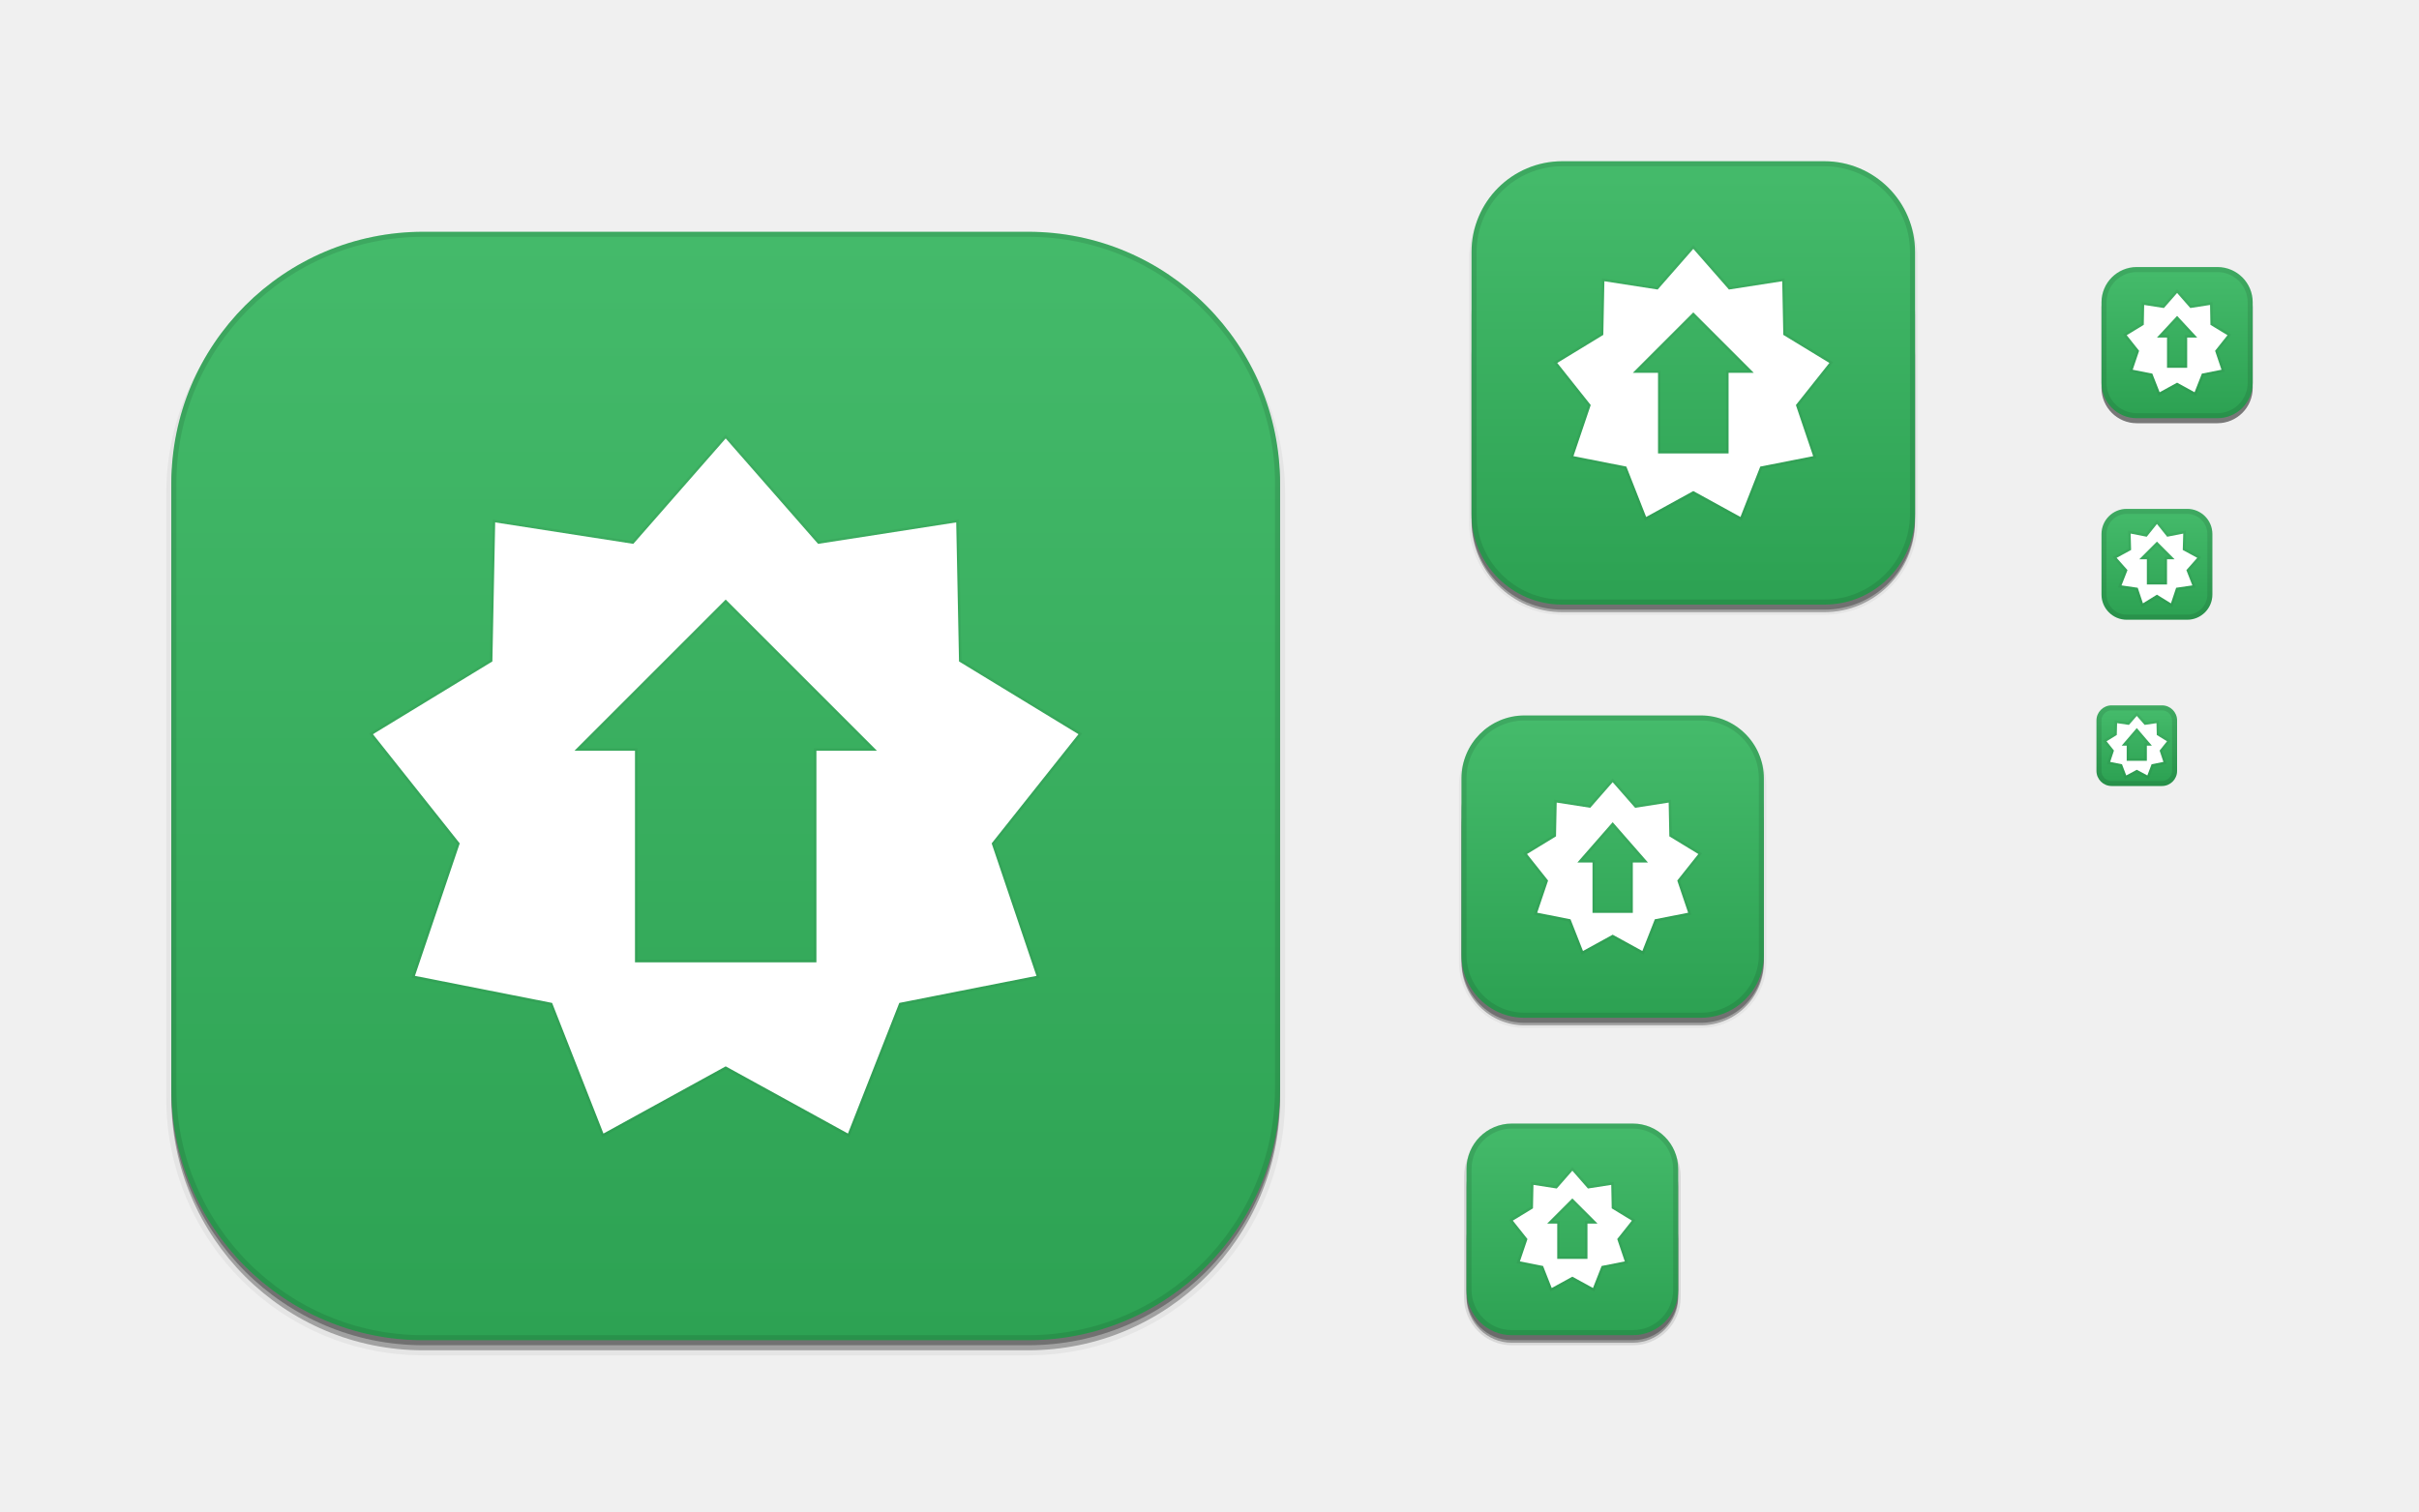
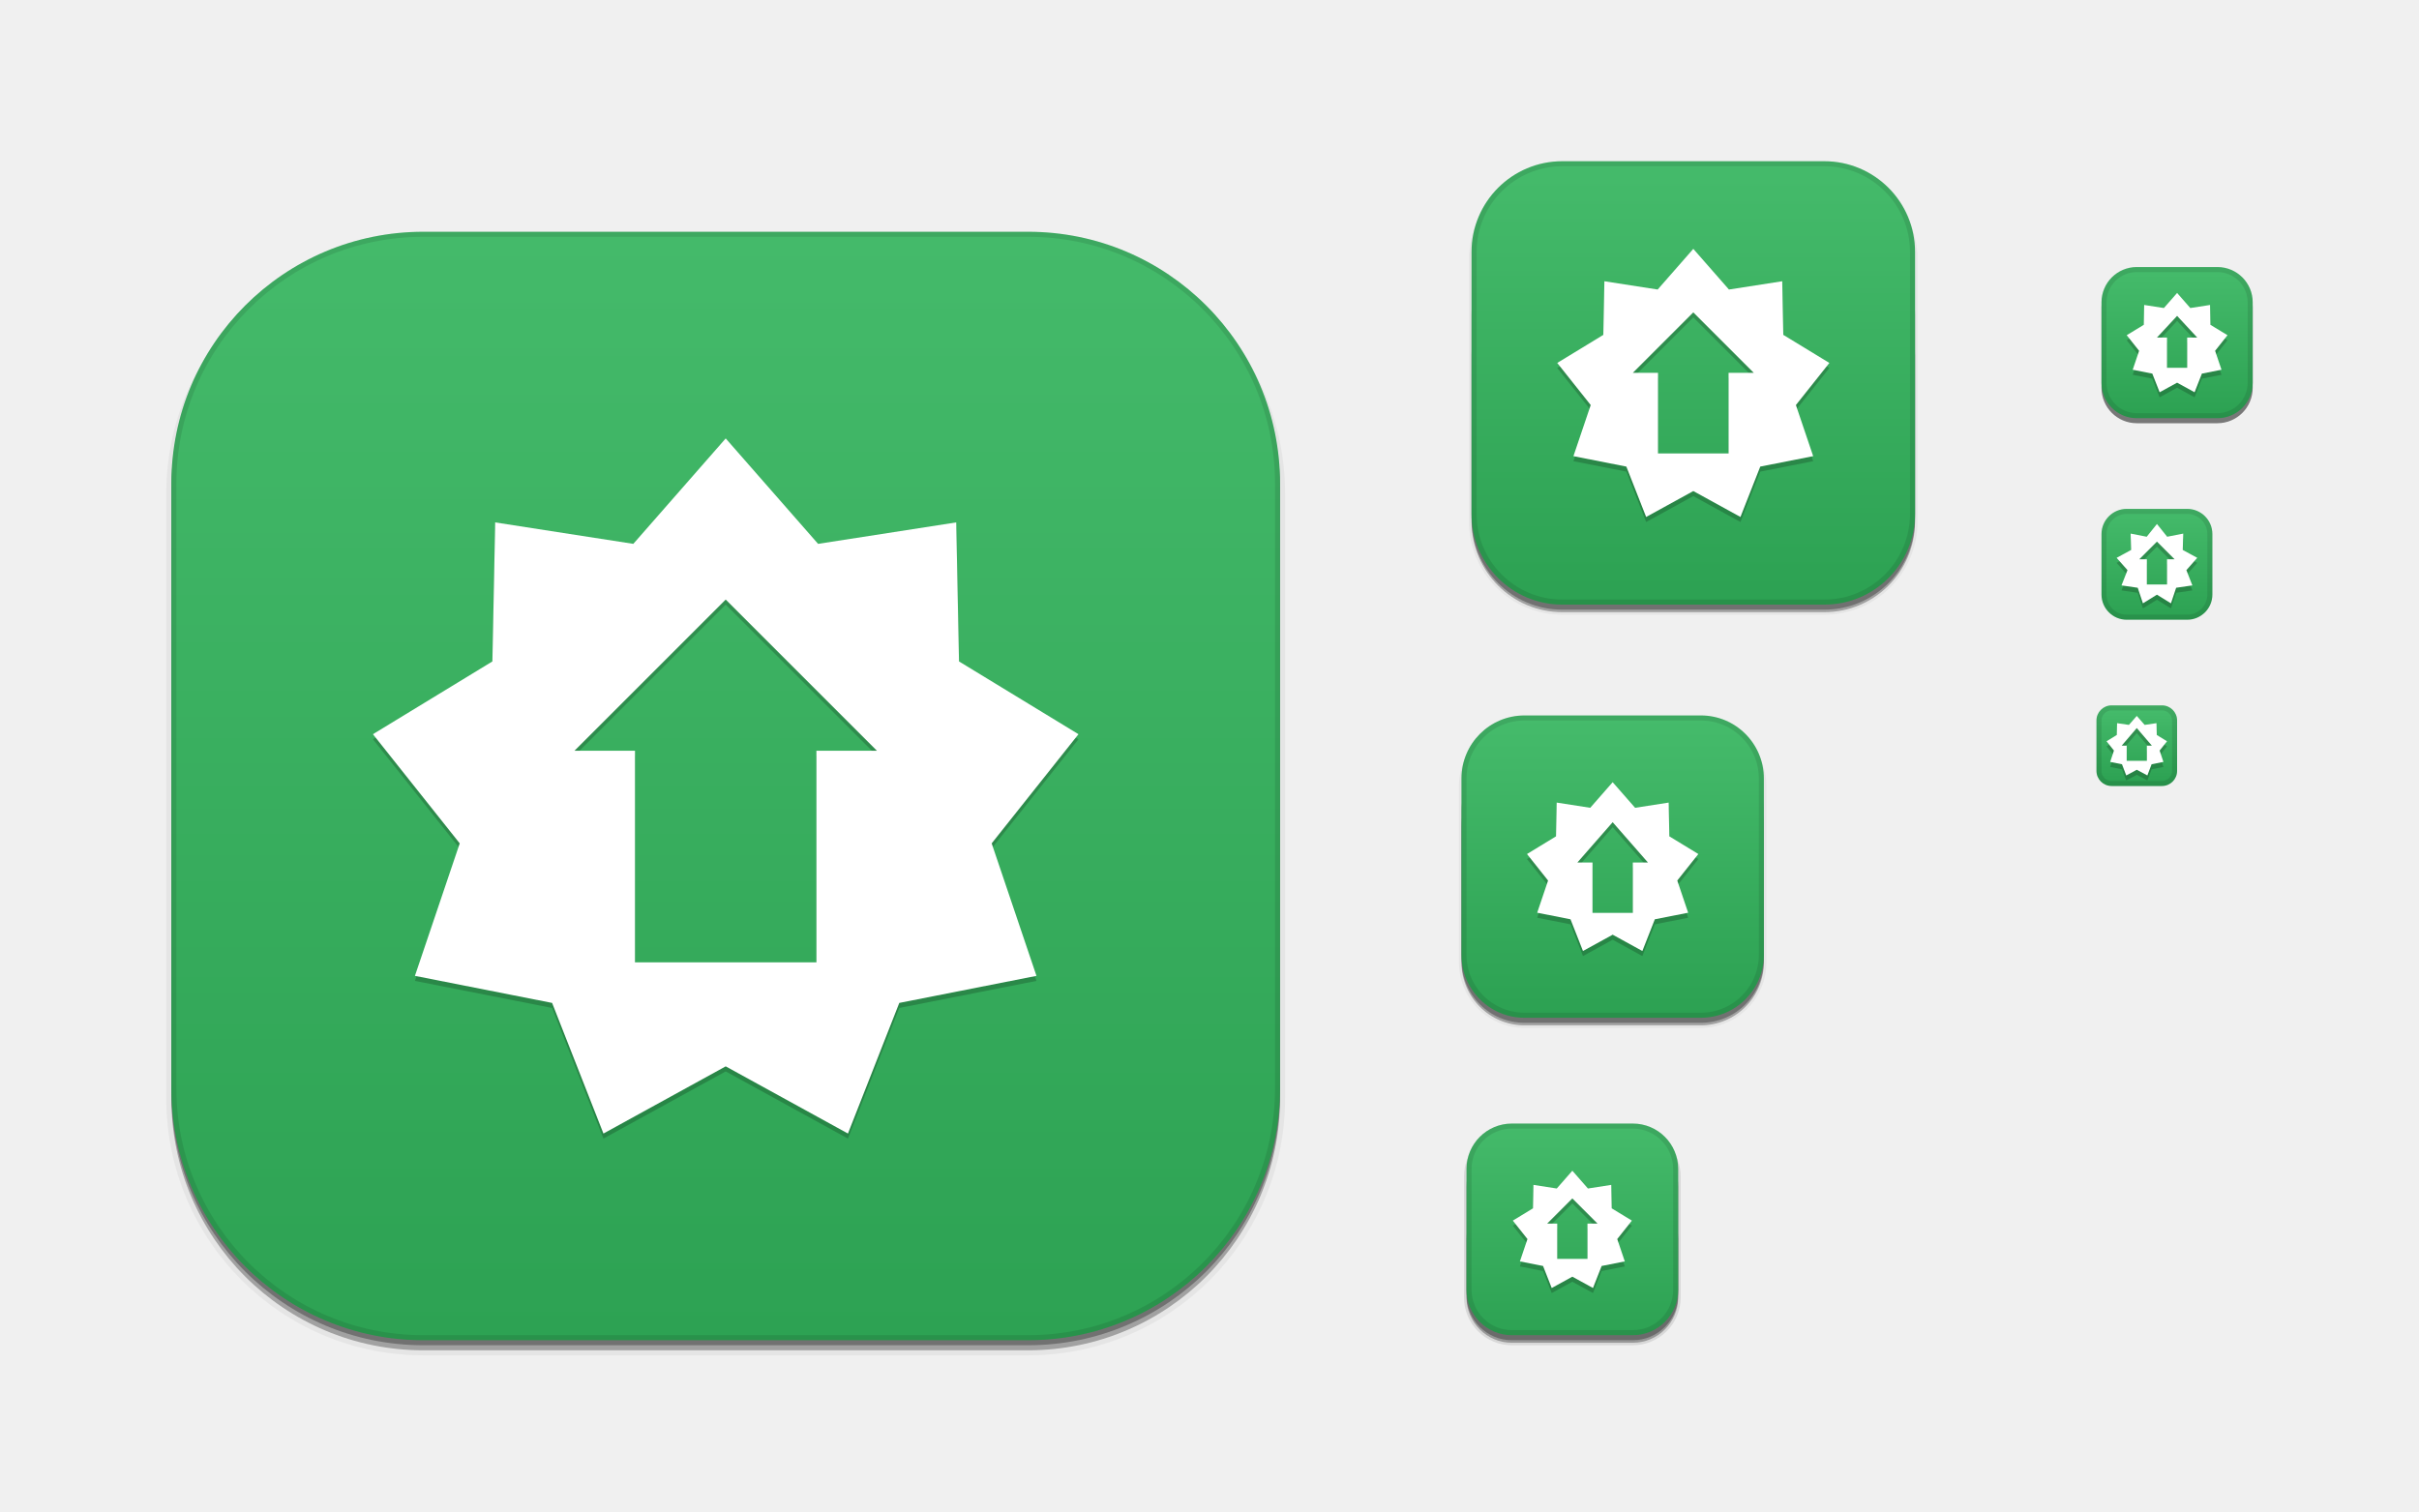
<svg xmlns="http://www.w3.org/2000/svg" xmlns:xlink="http://www.w3.org/1999/xlink" width="480" height="300" id="svg11300" version="1.0" style="display:inline;enable-background:new">
  <defs id="defs3">
    <linearGradient id="outerBackgroundGradient">
      <stop style="stop-color:#2ba051;stop-opacity:1;" offset="0" id="stop3864-8-6" />
      <stop style="stop-color:#46bc6c;stop-opacity:1;" offset="1" id="stop3866-9-1" />
    </linearGradient>
    <linearGradient xlink:href="#outerBackgroundGradient" id="linearGradient4097" gradientUnits="userSpaceOnUse" x1="264" y1="280" x2="264" y2="40" gradientTransform="matrix(0.06666667,0,0,0.06666667,414.4,137.3333)" />
    <linearGradient xlink:href="#outerBackgroundGradient" id="linearGradient4101" gradientUnits="userSpaceOnUse" gradientTransform="matrix(0.0875,0,0,0.0875,414.9,97.5)" x1="286.857" y1="302.857" x2="286.857" y2="28.571" />
    <linearGradient xlink:href="#outerBackgroundGradient" id="linearGradient4153" gradientUnits="userSpaceOnUse" gradientTransform="matrix(0.1193182,0,0,0.1193182,414.1364,48.22727)" x1="283.81" y1="299.81" x2="283.81" y2="31.619" />
    <linearGradient xlink:href="#outerBackgroundGradient" id="linearGradient4869" gradientUnits="userSpaceOnUse" gradientTransform="matrix(0.175,0,0,-0.175,286.8,-216)" x1="281.143" y1="297.143" x2="281.143" y2="22.857" />
    <clipPath clipPathUnits="userSpaceOnUse" id="clipPath4891">
      <rect ry="9" y="223" x="307" height="42" width="42" id="rect4893" style="color:#bebebe;fill:url(#linearGradient4895);fill-opacity:1;fill-rule:nonzero;stroke:none;stroke-width:0;marker:none;visibility:visible;display:inline;overflow:visible;enable-background:accumulate" transform="matrix(0,1,-1,0,0,0)" />
    </clipPath>
    <linearGradient xlink:href="#outerBackgroundGradient" id="linearGradient4895" gradientUnits="userSpaceOnUse" gradientTransform="matrix(0.175,0,0,0.175,302.8,216)" x1="144" y1="280" x2="144" y2="40" />
    <clipPath clipPathUnits="userSpaceOnUse" id="clipPath4044">
      <rect ry="4" y="85" x="433" height="22" width="22" id="rect4046" style="color:#bebebe;fill:url(#linearGradient4048);fill-opacity:1;fill-rule:nonzero;stroke:none;stroke-width:0;marker:none;visibility:visible;display:inline;overflow:visible;enable-background:accumulate" />
    </clipPath>
    <linearGradient xlink:href="#outerBackgroundGradient" id="linearGradient4048" gradientUnits="userSpaceOnUse" gradientTransform="matrix(0.0875,0,0,0.0875,430.9,81.5)" x1="149.714" y1="291.429" x2="149.714" y2="40" />
    <clipPath clipPathUnits="userSpaceOnUse" id="clipPath4089">
      <rect style="color:#bebebe;fill:url(#linearGradient4093);fill-opacity:1;fill-rule:nonzero;stroke:none;stroke-width:0;marker:none;visibility:visible;display:inline;overflow:visible;enable-background:accumulate" id="rect4091" width="30" height="30" x="433" y="37" ry="6" />
    </clipPath>
    <linearGradient xlink:href="#outerBackgroundGradient" id="linearGradient4093" gradientUnits="userSpaceOnUse" gradientTransform="matrix(0.1193182,0,0,0.1193182,430.1364,32.22727)" x1="149.714" y1="291.429" x2="149.714" y2="40" />
    <clipPath clipPathUnits="userSpaceOnUse" id="clipPath3855">
      <rect style="color:#bebebe;fill:url(#linearGradient3859);fill-opacity:1;fill-rule:nonzero;stroke:none;stroke-width:0;marker:none;visibility:visible;display:inline;overflow:visible;enable-background:accumulate" id="rect3857" width="16" height="16" x="304" y="212" ry="3" transform="matrix(0,1,-1,0,0,0)" />
    </clipPath>
    <linearGradient xlink:href="#outerBackgroundGradient" id="linearGradient3859" gradientUnits="userSpaceOnUse" gradientTransform="matrix(0.06666667,0,0,0.06666667,302.4,209.3333)" x1="144" y1="280" x2="144" y2="40" />
    <clipPath clipPathUnits="userSpaceOnUse" id="clipPath3862">
      <rect ry="50" y="46" x="34" height="220" width="220" id="rect3864" style="color:#bebebe;fill:url(#linearGradient3866);fill-opacity:1;fill-rule:nonzero;stroke:none;stroke-width:0;marker:none;visibility:visible;display:inline;overflow:visible;enable-background:accumulate" />
    </clipPath>
    <linearGradient xlink:href="#outerBackgroundGradient" id="linearGradient3866" gradientUnits="userSpaceOnUse" gradientTransform="translate(0,-4)" x1="144" y1="280" x2="144" y2="40" />
    <linearGradient xlink:href="#outerBackgroundGradient" id="linearGradient3876" gradientUnits="userSpaceOnUse" gradientTransform="translate(0,-4)" x1="272" y1="288" x2="272" y2="32" />
    <clipPath clipPathUnits="userSpaceOnUse" id="clipPath4187">
      <rect ry="12.5" y="142" x="290" height="60" width="60" id="rect4189" style="color:#bebebe;fill:url(#linearGradient4191);fill-opacity:1;fill-rule:nonzero;stroke:none;stroke-width:0;marker:none;visibility:visible;display:inline;overflow:visible;enable-background:accumulate" />
    </clipPath>
    <linearGradient xlink:href="#outerBackgroundGradient" id="linearGradient4191" gradientUnits="userSpaceOnUse" x1="352" y1="204" x2="352" y2="140" />
    <linearGradient xlink:href="#outerBackgroundGradient" id="linearGradient4197" gradientUnits="userSpaceOnUse" x1="384" y1="124" x2="384" y2="28" />
    <linearGradient xlink:href="#outerBackgroundGradient" id="linearGradient4199" gradientUnits="userSpaceOnUse" x1="352" y1="204" x2="352" y2="140" />
    <clipPath clipPathUnits="userSpaceOnUse" id="clipPath4346">
      <rect style="color:#bebebe;fill:url(#linearGradient4350);fill-opacity:1;fill-rule:nonzero;stroke:none;stroke-width:0;marker:none;visibility:visible;display:inline;overflow:visible;enable-background:accumulate" id="rect4348" width="88" height="88" x="292" y="32" ry="18" />
    </clipPath>
    <linearGradient xlink:href="#outerBackgroundGradient" id="linearGradient4350" gradientUnits="userSpaceOnUse" x1="384" y1="124" x2="384" y2="28" />
    <clipPath clipPathUnits="userSpaceOnUse" id="clipPath3871">
      <rect ry="5" y="101" x="417" height="22" width="22" id="rect3873" style="color:#bebebe;fill:url(#linearGradient3875);fill-opacity:1;fill-rule:nonzero;stroke:none;stroke-width:0;marker:none;visibility:visible;display:inline;overflow:visible;enable-background:accumulate" />
    </clipPath>
    <linearGradient xlink:href="#outerBackgroundGradient" id="linearGradient3875" gradientUnits="userSpaceOnUse" gradientTransform="matrix(0.0875,0,0,0.0875,414.9,97.5)" x1="286.857" y1="302.857" x2="286.857" y2="28.571" />
    <clipPath clipPathUnits="userSpaceOnUse" id="clipPath3881">
      <rect style="color:#bebebe;fill:url(#linearGradient3885);fill-opacity:1;fill-rule:nonzero;stroke:none;stroke-width:0;marker:none;visibility:visible;display:inline;overflow:visible;enable-background:accumulate" id="rect3883" width="30" height="30" x="417" y="53" ry="7" />
    </clipPath>
    <linearGradient xlink:href="#outerBackgroundGradient" id="linearGradient3885" gradientUnits="userSpaceOnUse" gradientTransform="matrix(0.1193182,0,0,0.1193182,414.1364,48.22727)" x1="283.81" y1="299.81" x2="283.81" y2="31.619" />
  </defs>
  <g style="display:inline" id="layer1">
    <g style="display:none" id="layer7">
      <text y="19.745" xml:space="preserve" x="15.007" style="font-size:18px;font-style:normal;font-variant:normal;font-weight:normal;font-stretch:normal;fill:#000000;fill-opacity:1;stroke:none;display:inline;enable-background:new;font-family:DejaVu Sans;-inkscape-font-specification:DejaVu Sans" id="context">
        <tspan style="font-style:normal;font-variant:normal;font-weight:normal;font-stretch:normal;font-family:DejaVu Sans;-inkscape-font-specification:DejaVu Sans" y="19.745" x="15.007" id="tspan3933">apps</tspan>
      </text>
      <text y="19.745" xml:space="preserve" x="122.488" style="font-size:18px;font-style:normal;font-variant:normal;font-weight:bold;font-stretch:normal;text-align:start;line-height:125%;writing-mode:lr-tb;text-anchor:start;fill:#000000;fill-opacity:1;stroke:none;display:inline;enable-background:new;font-family:DejaVu Sans;-inkscape-font-specification:DejaVu Sans Bold" id="icon-name">
        <tspan style="font-size:18px;font-style:normal;font-variant:normal;font-weight:bold;font-stretch:normal;font-family:DejaVu Sans;-inkscape-font-specification:DejaVu Sans Bold" y="19.745" x="122.488" id="tspan3937">system-software-update</tspan>
      </text>
      <rect style="fill:#eeeeec;fill-opacity:1;fill-rule:nonzero;stroke:none;stroke-width:2;marker:none;visibility:visible;display:inline;overflow:visible;enable-background:accumulate" id="rect16x16" width="16" height="16" x="416" y="140" />
      <rect style="fill:#d4d4d4;fill-opacity:1;fill-rule:nonzero;stroke:none;stroke-width:2;marker:none;visibility:visible;display:inline;overflow:visible;enable-background:accumulate" id="rect24x24" width="24" height="24" x="416" y="100" />
      <rect style="fill:#eeeeec;fill-opacity:1;fill-rule:nonzero;stroke:none;stroke-width:2;marker:none;visibility:visible;display:inline;overflow:visible;enable-background:accumulate" id="rect32x32" width="32" height="32" x="416" y="52" />
      <rect y="101" x="417" height="22" width="22" id="rect22x22" style="fill:#eeeeec;fill-opacity:1;fill-rule:nonzero;stroke:none;stroke-width:2;marker:none;visibility:visible;display:inline;overflow:visible;enable-background:accumulate" />
      <rect y="220" x="288" height="48" width="48" id="rect48x48" style="fill:#eeeeec;fill-opacity:1;fill-rule:nonzero;stroke:none;stroke-width:2;marker:none;visibility:visible;display:inline;overflow:visible;enable-background:accumulate" />
      <rect style="fill:#eeeeec;fill-opacity:1;fill-rule:nonzero;stroke:none;stroke-width:2;marker:none;visibility:visible;display:inline;overflow:visible;enable-background:accumulate" id="rect256x256" width="256" height="256" x="16" y="28" />
      <rect style="fill:#eeeeec;fill-opacity:1;fill-rule:nonzero;stroke:none;stroke-width:2;marker:none;visibility:visible;display:inline;overflow:visible;enable-background:accumulate" id="rect64x64" width="64" height="64" x="288" y="140" />
      <rect style="fill:#eeeeec;fill-opacity:1;fill-rule:nonzero;stroke:none;stroke-width:2;marker:none;visibility:visible;display:inline;overflow:visible;enable-background:accumulate" id="rect96x96" width="96" height="96" x="288" y="28" />
    </g>
    <g id="layer4" style="display:inline">
      <rect style="opacity:0.1;color:#bebebe;fill:#000000;fill-opacity:1;stroke:#000000;stroke-width:1;stroke-miterlimit:4;stroke-opacity:1;stroke-dasharray:none;marker:none;visibility:visible;display:inline;overflow:visible;enable-background:accumulate" id="rect4156" width="42" height="42" x="-266.5" y="291" ry="9" transform="matrix(0,-1,1,0,0,0)" />
      <rect transform="matrix(0,-1,1,0,0,0)" ry="9" y="291" x="-266.5" height="42" width="40" id="rect4183" style="opacity:0.3;color:#bebebe;fill:#000000;fill-opacity:1;stroke:none;stroke-width:1;marker:none;visibility:visible;display:inline;overflow:visible;enable-background:accumulate" />
      <rect ry="9" y="237" x="291" height="29" width="42" id="rect4144" style="opacity:0.3;color:#bebebe;fill:#000000;fill-opacity:1;fill-rule:nonzero;stroke:none;stroke-width:0;marker:none;visibility:visible;display:inline;overflow:visible;enable-background:accumulate" />
      <rect style="opacity:0.05;color:#bebebe;fill:#000000;fill-opacity:1;fill-rule:nonzero;stroke:#000000;stroke-width:1;stroke-miterlimit:4;stroke-opacity:1;stroke-dasharray:none;marker:none;visibility:visible;display:inline;overflow:visible;enable-background:accumulate" id="rect4340" width="88" height="88" x="292" y="33.5" ry="18" />
      <rect ry="18" y="52.5" x="292" height="69" width="88" id="rect4338" style="opacity:0.3;color:#bebebe;fill:#000000;fill-opacity:1;fill-rule:nonzero;stroke:none;stroke-width:0;marker:none;visibility:visible;display:inline;overflow:visible;enable-background:accumulate" />
      <rect style="opacity:0.3;color:#bebebe;fill:#000000;fill-opacity:1;fill-rule:nonzero;stroke:none;stroke-width:0;marker:none;visibility:visible;display:inline;overflow:visible;enable-background:accumulate" id="rect4335" width="88" height="76.5" x="292" y="44.5" ry="18" />
      <rect style="opacity:0.05;color:#bebebe;fill:#000000;fill-opacity:1;fill-rule:nonzero;stroke:#000000;stroke-width:1;stroke-miterlimit:4;stroke-opacity:1;stroke-dasharray:none;marker:none;visibility:visible;display:inline;overflow:visible;enable-background:accumulate" id="rect4214" width="60" height="60" x="290" y="143.5" ry="12.5" />
      <rect ry="12.5" y="151.5" x="290" height="52" width="60" id="rect4206" style="opacity:0.3;color:#bebebe;fill:#000000;fill-opacity:1;fill-rule:nonzero;stroke:none;stroke-width:0;marker:none;visibility:visible;display:inline;overflow:visible;enable-background:accumulate" />
      <rect style="opacity:0.3;color:#bebebe;fill:#000000;fill-opacity:1;fill-rule:nonzero;stroke:none;stroke-width:0;marker:none;visibility:visible;display:inline;overflow:visible;enable-background:accumulate" id="rect4212" width="60" height="54.5" x="290" y="148.5" ry="12.5" />
      <rect style="opacity:0.5;color:#bebebe;fill:#000000;fill-opacity:1;fill-rule:nonzero;stroke:none;stroke-width:0;marker:none;visibility:visible;display:inline;overflow:visible;enable-background:accumulate" id="rect4058" width="30" height="30" x="417" y="54" ry="7" />
      <rect ry="50" y="48" x="34" height="220" width="220" id="rect3872" style="opacity:0.05;color:#bebebe;fill:#000000;fill-opacity:1;fill-rule:nonzero;stroke:#000000;stroke-width:2;stroke-miterlimit:4;stroke-opacity:1;stroke-dasharray:none;marker:none;visibility:visible;display:inline;overflow:visible;enable-background:accumulate" />
      <rect style="opacity:0.3;color:#bebebe;fill:#000000;fill-opacity:1;fill-rule:nonzero;stroke:none;stroke-width:0;marker:none;visibility:visible;display:inline;overflow:visible;enable-background:accumulate" id="rect3870" width="220" height="220" x="34" y="48" ry="50" />
      <rect ry="50" y="47" x="34" height="220" width="220" id="rect3868" style="opacity:0.3;color:#bebebe;fill:#000000;fill-opacity:1;fill-rule:nonzero;stroke:none;stroke-width:0;marker:none;visibility:visible;display:inline;overflow:visible;enable-background:accumulate" />
    </g>
    <g id="layer2" style="display:inline">
      <rect style="color:#bebebe;fill:url(#linearGradient3876);fill-opacity:1;fill-rule:nonzero;stroke:none;stroke-width:0;marker:none;visibility:visible;display:inline;overflow:visible;enable-background:accumulate" id="rect4040" width="220" height="220" x="34" y="46" ry="50" />
      <rect ry="3" y="140" x="416" height="16" width="16" id="rect4095" style="color:#bebebe;fill:url(#linearGradient4097);fill-opacity:1;fill-rule:nonzero;stroke:none;stroke-width:0;marker:none;visibility:visible;display:inline;overflow:visible;enable-background:accumulate" />
      <rect style="color:#bebebe;fill:url(#linearGradient4101);fill-opacity:1;fill-rule:nonzero;stroke:none;stroke-width:0;marker:none;visibility:visible;display:inline;overflow:visible;enable-background:accumulate" id="rect4099" width="22" height="22" x="417" y="101" ry="5" />
      <rect ry="7" y="53" x="417" height="30" width="30" id="rect4151" style="color:#bebebe;fill:url(#linearGradient4153);fill-opacity:1;fill-rule:nonzero;stroke:none;stroke-width:0;marker:none;visibility:visible;display:inline;overflow:visible;enable-background:accumulate" />
      <rect style="color:#bebebe;fill:url(#linearGradient4869);fill-opacity:1;fill-rule:nonzero;stroke:none;stroke-width:0;marker:none;visibility:visible;display:inline;overflow:visible;enable-background:accumulate" id="rect4783" width="42" height="42" x="291" y="-265" ry="9" transform="scale(1,-1)" />
      <rect ry="18" y="32" x="292" height="88" width="88" id="rect4511" style="color:#bebebe;fill:url(#linearGradient4197);fill-opacity:1;fill-rule:nonzero;stroke:none;stroke-width:0;marker:none;visibility:visible;display:inline;overflow:visible;enable-background:accumulate" />
      <rect style="color:#bebebe;fill:url(#linearGradient4199);fill-opacity:1;fill-rule:nonzero;stroke:none;stroke-width:0;marker:none;visibility:visible;display:inline;overflow:visible;enable-background:accumulate" id="rect4515" width="60" height="60" x="290" y="142" ry="12.5" />
    </g>
    <g id="layer6" style="display:inline">
-       <path id="path3876" d="m 312,232.359 -3.094,3.531 -4.625,-0.719 -0.094,4.656 -4,2.438 2.906,3.656 -1.5,4.438 4.594,0.906 1.719,4.375 4.094,-2.25 4.094,2.25 1.719,-4.375 4.594,-0.906 -1.5,-4.438 2.906,-3.656 -4,-2.438 -0.094,-4.656 -4.625,0.719 -3.094,-3.531 z m 0,5.5 5,5 -2,0 0,7 -6,0 0,-7 -2,0 5,-5 z" style="fill:none;fill-opacity:1;stroke:#000000;display:inline;enable-background:new;stroke-opacity:1;opacity:0.05" />
-       <path id="path3878" d="m 424,142.094 -1.562,1.781 -2.344,-0.344 -0.062,2.344 -2.031,1.25 1.469,1.844 -0.75,2.25 2.344,0.469 0.844,2.219 2.094,-1.125 2.094,1.125 0.844,-2.219 2.344,-0.469 -0.75,-2.25 L 430,147.125 l -2.031,-1.25 -0.062,-2.344 L 425.562,143.875 424,142.094 z m 0,2.406 3,3.5 -1,0 0,3 -4,0 0,-3 -1,0 3,-3.5 z" style="fill:none;fill-opacity:1;stroke:#000000;display:inline;enable-background:new;stroke-opacity:1;opacity:0.05" />
-       <path id="path3880" d="m 428,104 -2.031,2.531 -3.188,-0.625 0.094,3.25 -2.875,1.562 2.156,2.438 -1.188,3.031 3.219,0.469 1.031,3.094 2.781,-1.719 2.781,1.719 1.031,-3.094 3.219,-0.469 -1.188,-3.031 2.156,-2.438 -2.875,-1.562 0.094,-3.25 -3.188,0.625 L 428,104 z m 0,3.5 3.5,3.5 -1.5,0 0,5 -4,0 0,-5 -1.5,0 3.5,-3.5 z" style="fill:none;fill-opacity:1;fill-rule:nonzero;stroke:#000000;display:inline;enable-background:new;stroke-opacity:1;opacity:0.05" />
-       <path style="fill:none;fill-opacity:1;stroke:#000000;display:inline;enable-background:new;stroke-opacity:1;opacity:0.05" d="M 144,87.019 125.667,107.944 98.259,103.685 97.704,131.278 74,145.722 l 17.222,21.667 -8.889,26.296 27.222,5.37 10.185,25.926 L 144,211.648 l 24.259,13.333 10.185,-25.926 27.222,-5.37 -8.889,-26.296 L 214,145.722 l -23.704,-14.444 -0.556,-27.593 -27.407,4.259 z M 144,119 l 30,30 -12,0 0,42 -36,0 0,-42 -12,0 z" id="path3882" />
-       <path id="path3884" d="m 336,49.393 -7.071,8.071 -10.571,-1.643 -0.214,10.643 -9.143,5.571 6.643,8.357 -3.429,10.143 10.5,2.071 3.929,10 9.357,-5.143 9.357,5.143 3.929,-10 10.5,-2.071 -3.429,-10.143 6.643,-8.357 -9.143,-5.571 -0.214,-10.643 -10.571,1.643 z m 0,12.607 12,12 -5,0 0,16 -14,0 0,-16 -5,0 z" style="fill:none;fill-opacity:1;stroke:#000000;display:inline;enable-background:new;stroke-opacity:1;opacity:0.05" />
-       <path style="fill:none;fill-opacity:1;stroke:#000000;display:inline;enable-background:new;stroke-opacity:1;opacity:0.05" d="m 320,155.247 -4.452,5.082 -6.656,-1.034 -0.135,6.701 -5.757,3.508 4.183,5.262 -2.159,6.386 6.611,1.304 2.474,6.296 5.892,-3.238 5.892,3.238 2.474,-6.296 6.611,-1.304 -2.159,-6.386 4.183,-5.262 -5.757,-3.508 -0.135,-6.701 -6.656,1.034 z m 0,7.938 7,8 -3,0 0,10 -8,0 0,-10 -3,0 z" id="path3886" />
-       <path style="fill:none;fill-opacity:1;stroke:#000000;display:inline;enable-background:new;stroke-opacity:1;opacity:0.05" d="m 432,58.146 -2.619,2.989 -3.915,-0.608 -0.079,3.942 -3.386,2.063 2.46,3.095 -1.27,3.757 3.889,0.767 1.455,3.704 3.466,-1.905 3.466,1.905 1.455,-3.704 3.889,-0.767 -1.27,-3.757 2.46,-3.095 -3.386,-2.063 -0.079,-3.942 -3.915,0.608 z m 0,4.545 L 436,67 l -2,0 0,6 -4,0 0,-6 -2,0 z" id="path3888" />
+       <path id="path3181" d="m 312,233.36 -3.094,3.531 -4.625,-0.719 -0.094,4.656 -4,2.438 2.906,3.656 -1.5,4.438 4.594,0.906 1.719,4.375 4.094,-2.25 4.094,2.25 1.719,-4.375 4.594,-0.906 -1.5,-4.438 2.906,-3.656 -4,-2.438 -0.094,-4.656 -4.625,0.719 -3.094,-3.531 z m 0,5.5 5,5 -2,0 0,7 -6,0 0,-7 -2,0 5,-5 z" style="opacity:0.2;fill:#000000;fill-opacity:1;stroke:none;display:inline;enable-background:new" />
+       <path id="path3183" d="m 424,143.094 -1.562,1.781 -2.344,-0.344 -0.062,2.344 -2.031,1.25 1.469,1.844 -0.75,2.25 2.344,0.469 0.844,2.219 2.094,-1.125 2.094,1.125 0.844,-2.219 2.344,-0.469 -0.75,-2.25 1.469,-1.844 -2.031,-1.25 -0.062,-2.344 -2.344,0.344 L 424,143.094 z m 0,2.406 3,3.5 -1,0 0,3 -4,0 0,-3 -1,0 3,-3.5 z" style="opacity:0.2;fill:#000000;fill-opacity:1;stroke:none;display:inline;enable-background:new" />
+       <path id="path3185" d="m 428,105 -2.031,2.531 -3.188,-0.625 0.094,3.25 -2.875,1.562 2.156,2.438 -1.188,3.031 3.219,0.469 1.031,3.094 2.781,-1.719 2.781,1.719 1.031,-3.094 3.219,-0.469 -1.188,-3.031 2.156,-2.438 -2.875,-1.562 0.094,-3.25 -3.188,0.625 L 428,105 z m 0,3.5 3.5,3.5 -1.5,0 0,5 -4,0 0,-5 -1.5,0 3.5,-3.5 z" style="opacity:0.2;fill:#000000;fill-opacity:1;fill-rule:nonzero;stroke:none;display:inline;enable-background:new" />
+       <path style="opacity:0.2;fill:#000000;fill-opacity:1;stroke:none;display:inline;enable-background:new" d="M 144,88.019 125.667,108.945 98.259,104.686 97.704,132.278 74,146.723 l 17.222,21.667 -8.889,26.296 27.222,5.37 10.185,25.926 L 144,212.649 l 24.259,13.333 10.185,-25.926 27.222,-5.37 -8.889,-26.296 L 214,146.723 l -23.704,-14.444 -0.556,-27.593 -27.407,4.259 z m 0,31.981 30,30 -12,0 0,42 -36,0 0,-42 -12,0 z" id="path3187" />
+       <path id="path3189" d="m 336,50.393 -7.071,8.071 -10.571,-1.643 -0.214,10.643 -9.143,5.571 6.643,8.357 -3.429,10.143 10.5,2.071 3.929,10 9.357,-5.143 9.357,5.143 3.929,-10 10.5,-2.071 -3.429,-10.143 6.643,-8.357 -9.143,-5.571 -0.214,-10.643 -10.571,1.643 z m 0,12.607 12,12 -5,0 0,16 -14,0 0,-16 -5,0 z" style="opacity:0.2;fill:#000000;fill-opacity:1;stroke:none;display:inline;enable-background:new" />
+       <path style="opacity:0.2;fill:#000000;fill-opacity:1;stroke:none;display:inline;enable-background:new" d="m 320,156.248 -4.452,5.082 -6.656,-1.034 -0.135,6.701 -5.757,3.508 4.183,5.262 -2.159,6.386 6.611,1.304 2.474,6.296 5.892,-3.238 5.892,3.238 2.474,-6.296 6.611,-1.304 -2.159,-6.386 4.183,-5.262 -5.757,-3.508 -0.135,-6.701 -6.656,1.034 z m 0,7.938 7,8 -3,0 0,10 -8,0 0,-10 -3,0 z" id="path3191" />
+       <path style="opacity:0.2;fill:#000000;fill-opacity:1;stroke:none;display:inline;enable-background:new" d="m 432,59.146 -2.619,2.989 -3.915,-0.608 -0.079,3.942 -3.386,2.063 2.46,3.095 -1.27,3.757 3.889,0.767 1.455,3.704 3.466,-1.905 3.466,1.905 1.455,-3.704 3.889,-0.767 -1.27,-3.757 2.46,-3.095 -3.386,-2.063 -0.079,-3.942 -3.915,0.608 z m 0,4.545 4,4.309 -2,0 0,6 -4,0 0,-6 -2,0 z" id="path3193" />
      <path style="fill:#ffffff;fill-opacity:1;stroke:none;display:inline;enable-background:new" d="m 312,232.359 -3.094,3.531 -4.625,-0.719 -0.094,4.656 -4,2.438 2.906,3.656 -1.5,4.438 4.594,0.906 1.719,4.375 4.094,-2.25 4.094,2.25 1.719,-4.375 4.594,-0.906 -1.5,-4.438 2.906,-3.656 -4,-2.438 -0.094,-4.656 -4.625,0.719 -3.094,-3.531 z m 0,5.5 5,5 -2,0 0,7 -6,0 0,-7 -2,0 5,-5 z" id="path4041" />
      <path style="fill:#ffffff;fill-opacity:1;stroke:none;display:inline;enable-background:new" d="m 424,142.094 -1.562,1.781 -2.344,-0.344 -0.062,2.344 -2.031,1.25 1.469,1.844 -0.75,2.25 2.344,0.469 0.844,2.219 2.094,-1.125 2.094,1.125 0.844,-2.219 2.344,-0.469 -0.75,-2.25 L 430,147.125 l -2.031,-1.25 -0.062,-2.344 L 425.562,143.875 424,142.094 z m 0,2.406 3,3.5 -1,0 0,3 -4,0 0,-3 -1,0 3,-3.5 z" id="path4170" />
      <path style="fill:#ffffff;fill-opacity:1;fill-rule:nonzero;stroke:none;display:inline;enable-background:new" d="m 428,104 -2.031,2.531 -3.188,-0.625 0.094,3.25 -2.875,1.562 2.156,2.438 -1.188,3.031 3.219,0.469 1.031,3.094 2.781,-1.719 2.781,1.719 1.031,-3.094 3.219,-0.469 -1.188,-3.031 2.156,-2.438 -2.875,-1.562 0.094,-3.25 -3.188,0.625 L 428,104 z m 0,3.5 3.5,3.5 -1.5,0 0,5 -4,0 0,-5 -1.5,0 3.5,-3.5 z" id="path2402" />
      <path id="path4063" d="M 144,87.019 125.667,107.944 98.259,103.685 97.704,131.278 74,145.722 l 17.222,21.667 -8.889,26.296 27.222,5.37 10.185,25.926 L 144,211.648 l 24.259,13.333 10.185,-25.926 27.222,-5.37 -8.889,-26.296 L 214,145.722 l -23.704,-14.444 -0.556,-27.593 -27.407,4.259 z M 144,119 l 30,30 -12,0 0,42 -36,0 0,-42 -12,0 z" style="fill:#ffffff;fill-opacity:1;stroke:none;display:inline;enable-background:new" />
      <path style="fill:#ffffff;fill-opacity:1;stroke:none;display:inline;enable-background:new" d="m 336,49.393 -7.071,8.071 -10.571,-1.643 -0.214,10.643 -9.143,5.571 6.643,8.357 -3.429,10.143 10.5,2.071 3.929,10 9.357,-5.143 9.357,5.143 3.929,-10 10.5,-2.071 -3.429,-10.143 6.643,-8.357 -9.143,-5.571 -0.214,-10.643 -10.571,1.643 z m 0,12.607 12,12 -5,0 0,16 -14,0 0,-16 -5,0 z" id="path4065" />
      <path id="path4069" d="m 320,155.247 -4.452,5.082 -6.656,-1.034 -0.135,6.701 -5.757,3.508 4.183,5.262 -2.159,6.386 6.611,1.304 2.474,6.296 5.892,-3.238 5.892,3.238 2.474,-6.296 6.611,-1.304 -2.159,-6.386 4.183,-5.262 -5.757,-3.508 -0.135,-6.701 -6.656,1.034 z m 0,7.938 7,8 -3,0 0,10 -8,0 0,-10 -3,0 z" style="fill:#ffffff;fill-opacity:1;stroke:none;display:inline;enable-background:new" />
      <path id="path4071" d="m 432,58.146 -2.619,2.989 -3.915,-0.608 -0.079,3.942 -3.386,2.063 2.46,3.095 -1.27,3.757 3.889,0.767 1.455,3.704 3.466,-1.905 3.466,1.905 1.455,-3.704 3.889,-0.767 -1.27,-3.757 2.46,-3.095 -3.386,-2.063 -0.079,-3.942 -3.915,0.608 z m 0,4.545 L 436,67 l -2,0 0,6 -4,0 0,-6 -2,0 z" style="fill:#ffffff;fill-opacity:1;stroke:none;display:inline;enable-background:new" />
    </g>
    <g id="layer5" style="display:inline">
      <rect ry="9" y="307" x="-265" height="42" width="42" id="rect4884" style="opacity:0.1;color:#bebebe;fill:none;stroke:#000000;stroke-width:2;stroke-miterlimit:4;stroke-opacity:1;stroke-dasharray:none;marker:none;visibility:visible;display:inline;overflow:visible;enable-background:accumulate" transform="matrix(0,1,1,0,-16,488)" clip-path="url(#clipPath4891)" />
      <rect style="opacity:0.1;color:#bebebe;fill:none;stroke:#000000;stroke-width:2;stroke-miterlimit:4;stroke-opacity:1;stroke-dasharray:none;marker:none;visibility:visible;display:inline;overflow:visible;enable-background:accumulate" id="rect5311" width="16" height="16" x="-228" y="304" ry="3" clip-path="url(#clipPath3855)" transform="matrix(0,-1,1,0,112,-72)" />
      <rect ry="50" y="46" x="34" height="220" width="220" id="rect3858" style="opacity:0.1;color:#bebebe;fill:none;stroke:#000000;stroke-width:2;stroke-miterlimit:4;stroke-opacity:1;stroke-dasharray:none;marker:none;visibility:visible;display:inline;overflow:visible;enable-background:accumulate" clip-path="url(#clipPath3862)" />
      <rect ry="12.5" y="142" x="290" height="60" width="60" id="rect4175" style="opacity:0.1;color:#bebebe;fill:none;stroke:#000000;stroke-width:2;stroke-miterlimit:4;stroke-opacity:1;stroke-dasharray:none;marker:none;visibility:visible;display:inline;overflow:visible;enable-background:accumulate" clip-path="url(#clipPath4187)" />
      <rect style="opacity:0.1;color:#bebebe;fill:none;stroke:#000000;stroke-width:2;stroke-miterlimit:4;stroke-opacity:1;stroke-dasharray:none;marker:none;visibility:visible;display:inline;overflow:visible;enable-background:accumulate" id="rect4342" width="88" height="88" x="292" y="32" ry="18" clip-path="url(#clipPath4346)" />
      <rect ry="5" y="101" x="417" height="22" width="22" id="rect3866" style="opacity:0.1;color:#bebebe;fill:none;stroke:#000000;stroke-width:2;stroke-miterlimit:4;stroke-opacity:1;stroke-dasharray:none;marker:none;visibility:visible;display:inline;overflow:visible;enable-background:accumulate" clip-path="url(#clipPath3871)" />
      <rect style="opacity:0.1;color:#bebebe;fill:none;stroke:#000000;stroke-width:2;stroke-miterlimit:4;stroke-opacity:1;stroke-dasharray:none;marker:none;visibility:visible;display:inline;overflow:visible;enable-background:accumulate" id="rect3877" width="30" height="30" x="417" y="53" ry="7" clip-path="url(#clipPath3881)" />
    </g>
  </g>
</svg>
